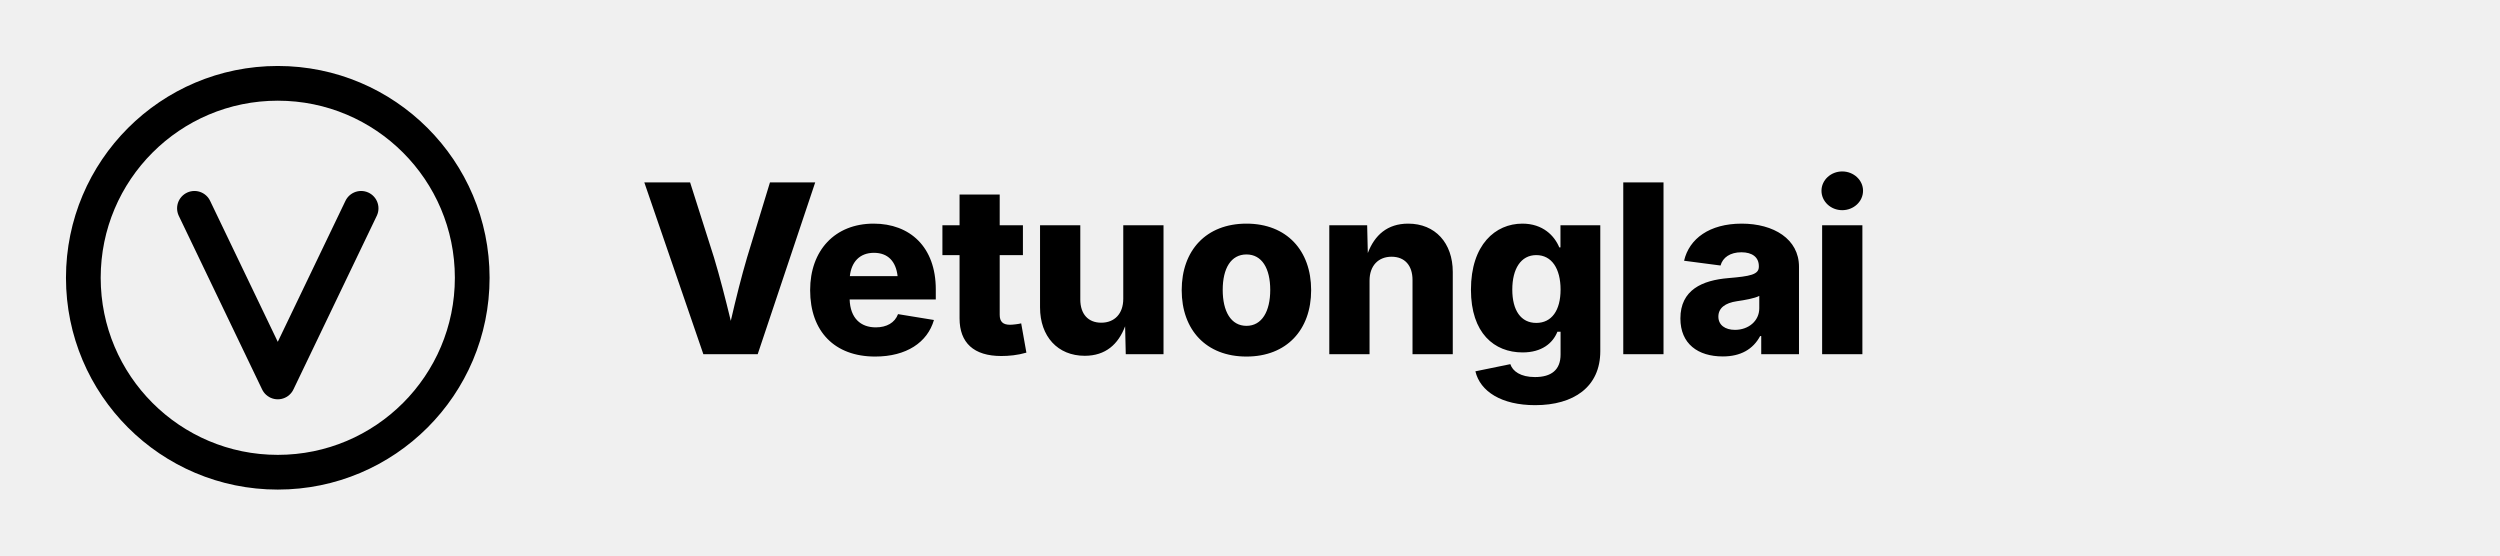
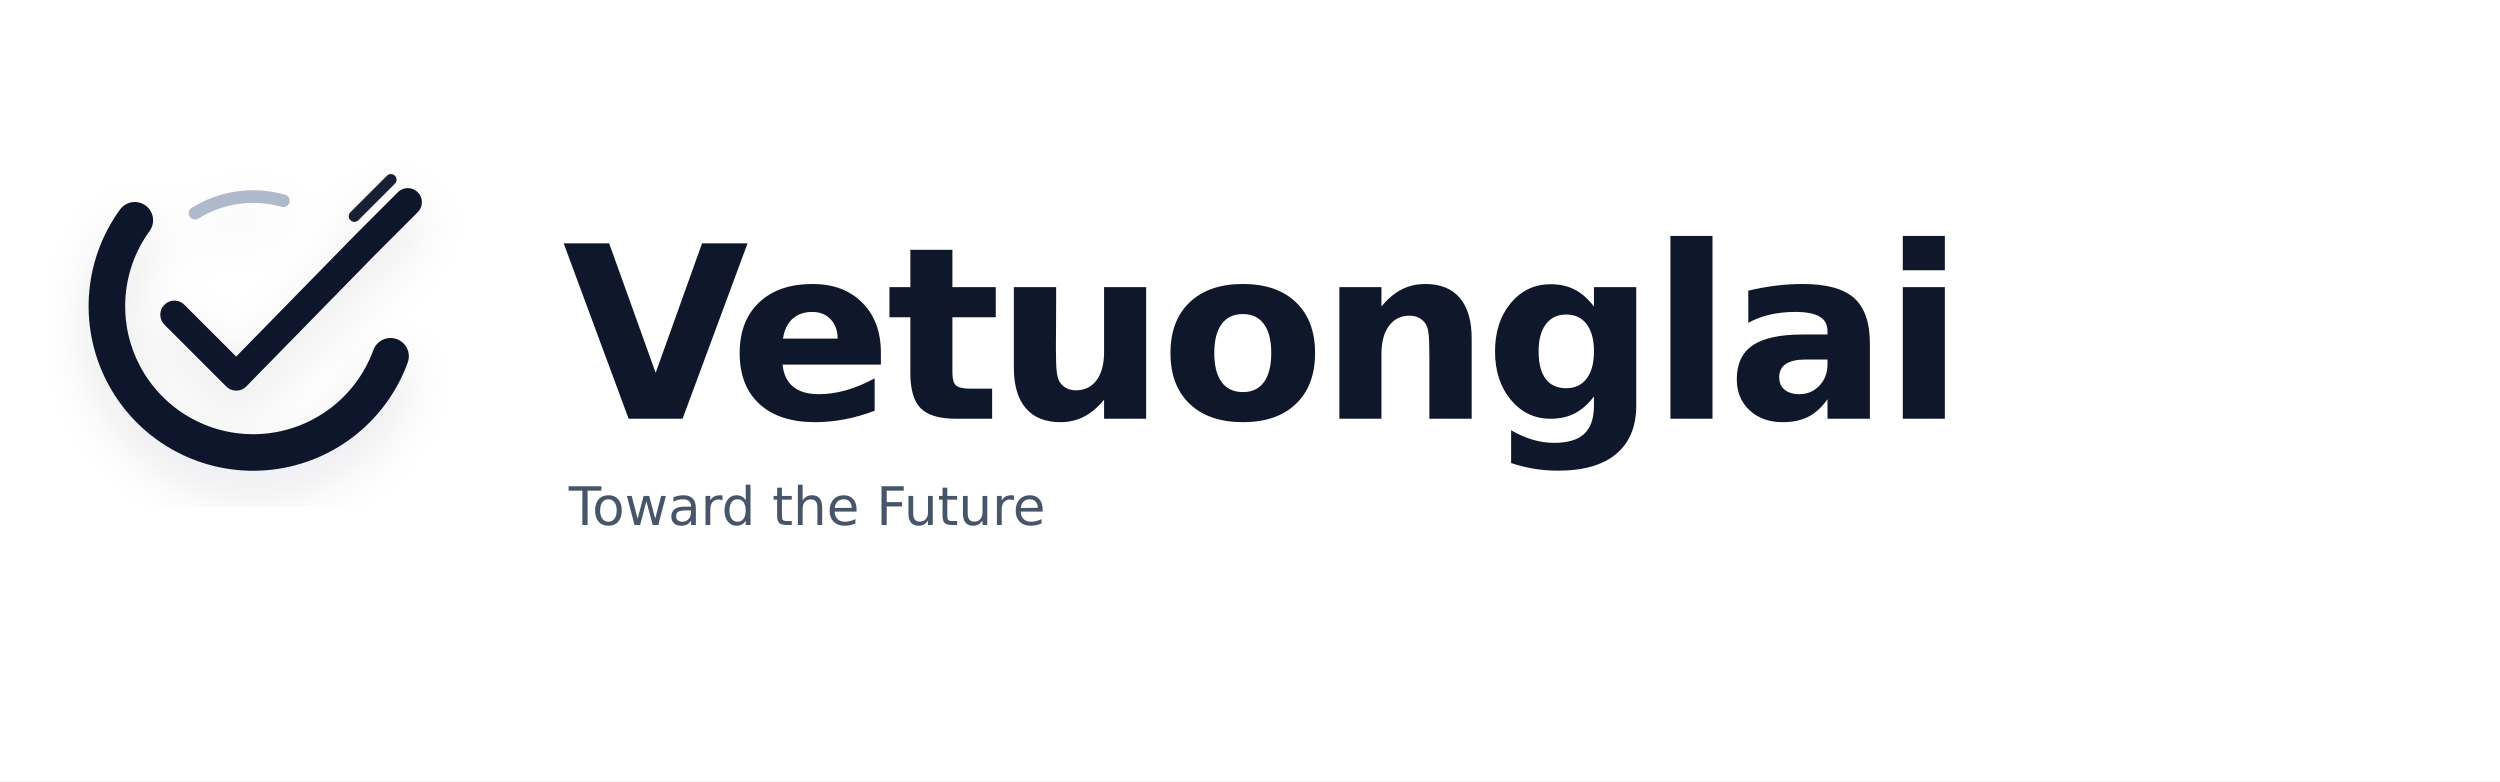
- <svg xmlns="http://www.w3.org/2000/svg" viewBox="0 0 360 80" role="img" aria-label="Vetuonglai (mono)">
-   <g fill="none" stroke="currentColor" stroke-width="5" stroke-linecap="round" stroke-linejoin="round">
-     <circle cx="40" cy="40" r="28" />
-     <path d="M28 30 L40 55 L52 30" />
+ <svg xmlns="http://www.w3.org/2000/svg" width="1600" height="500" viewBox="0 0 1600 500">
+   <defs>
+     <linearGradient id="grad" x1="0%" y1="0%" x2="100%" y2="100%">
+       <stop offset="0%" stop-color="#4ADE80" />
+       <stop offset="50%" stop-color="#22D3EE" />
+       <stop offset="100%" stop-color="#818CF8" />
+     </linearGradient>
+     <linearGradient id="pastel" x1="0%" y1="0%" x2="100%" y2="100%">
+       <stop offset="0%" stop-color="#86EFAC" />
+       <stop offset="50%" stop-color="#67E8F9" />
+       <stop offset="100%" stop-color="#A5B4FC" />
+     </linearGradient>
+     <filter id="shadow" x="-20%" y="-20%" width="140%" height="140%">
+       <feDropShadow dx="0" dy="14" stdDeviation="16" flood-color="#0F172A" flood-opacity="0.10" />
+     </filter>
+     <filter id="soft" x="-20%" y="-20%" width="140%" height="140%">
+       <feGaussianBlur stdDeviation="22" />
+     </filter>
+   </defs>
+   <rect width="100%" height="100%" fill="#FFFFFF" />
+   <g filter="url(#shadow)">
+     <g transform="translate(36 70) scale(0.9)">
+       <path d="M 55.86 78.87 A 104.00 104.00 0 1 0 237.73 175.57" fill="none" stroke="#0F172A" stroke-width="26" stroke-linecap="round" />
+       <path d="M 98.67 73.85 A 78.00 78.00 0 0 1 161.50 65.02" fill="none" stroke="#94A3B8" stroke-width="9" stroke-linecap="round" opacity="0.75" />
+       <path d="M 84 146 L 128 190 L 220 96 L 250 66" fill="none" stroke="#0F172A" stroke-width="20" stroke-linecap="round" stroke-linejoin="round" />
+       <path d="M 212 76 L 238 50" fill="none" stroke="#0F172A" stroke-width="8" stroke-linecap="round" opacity="0.95" />
+     </g>
  </g>
-   <text x="92" y="51" font-family="'Plus Jakarta Sans','Inter',system-ui,sans-serif" font-weight="800" font-size="34" letter-spacing="-0.5" fill="currentColor">Vetuonglai</text>
+   <text x="360" y="268" font-family="DejaVu Sans, Inter, Arial, sans-serif" font-size="154" font-weight="800" letter-spacing="-4" fill="#0F172A">Vetuonglai</text>
+   <text x="364" y="336" font-family="DejaVu Sans, Inter, Arial, sans-serif" font-size="34" font-weight="400" fill="#475569">Toward the Future</text>
</svg>
